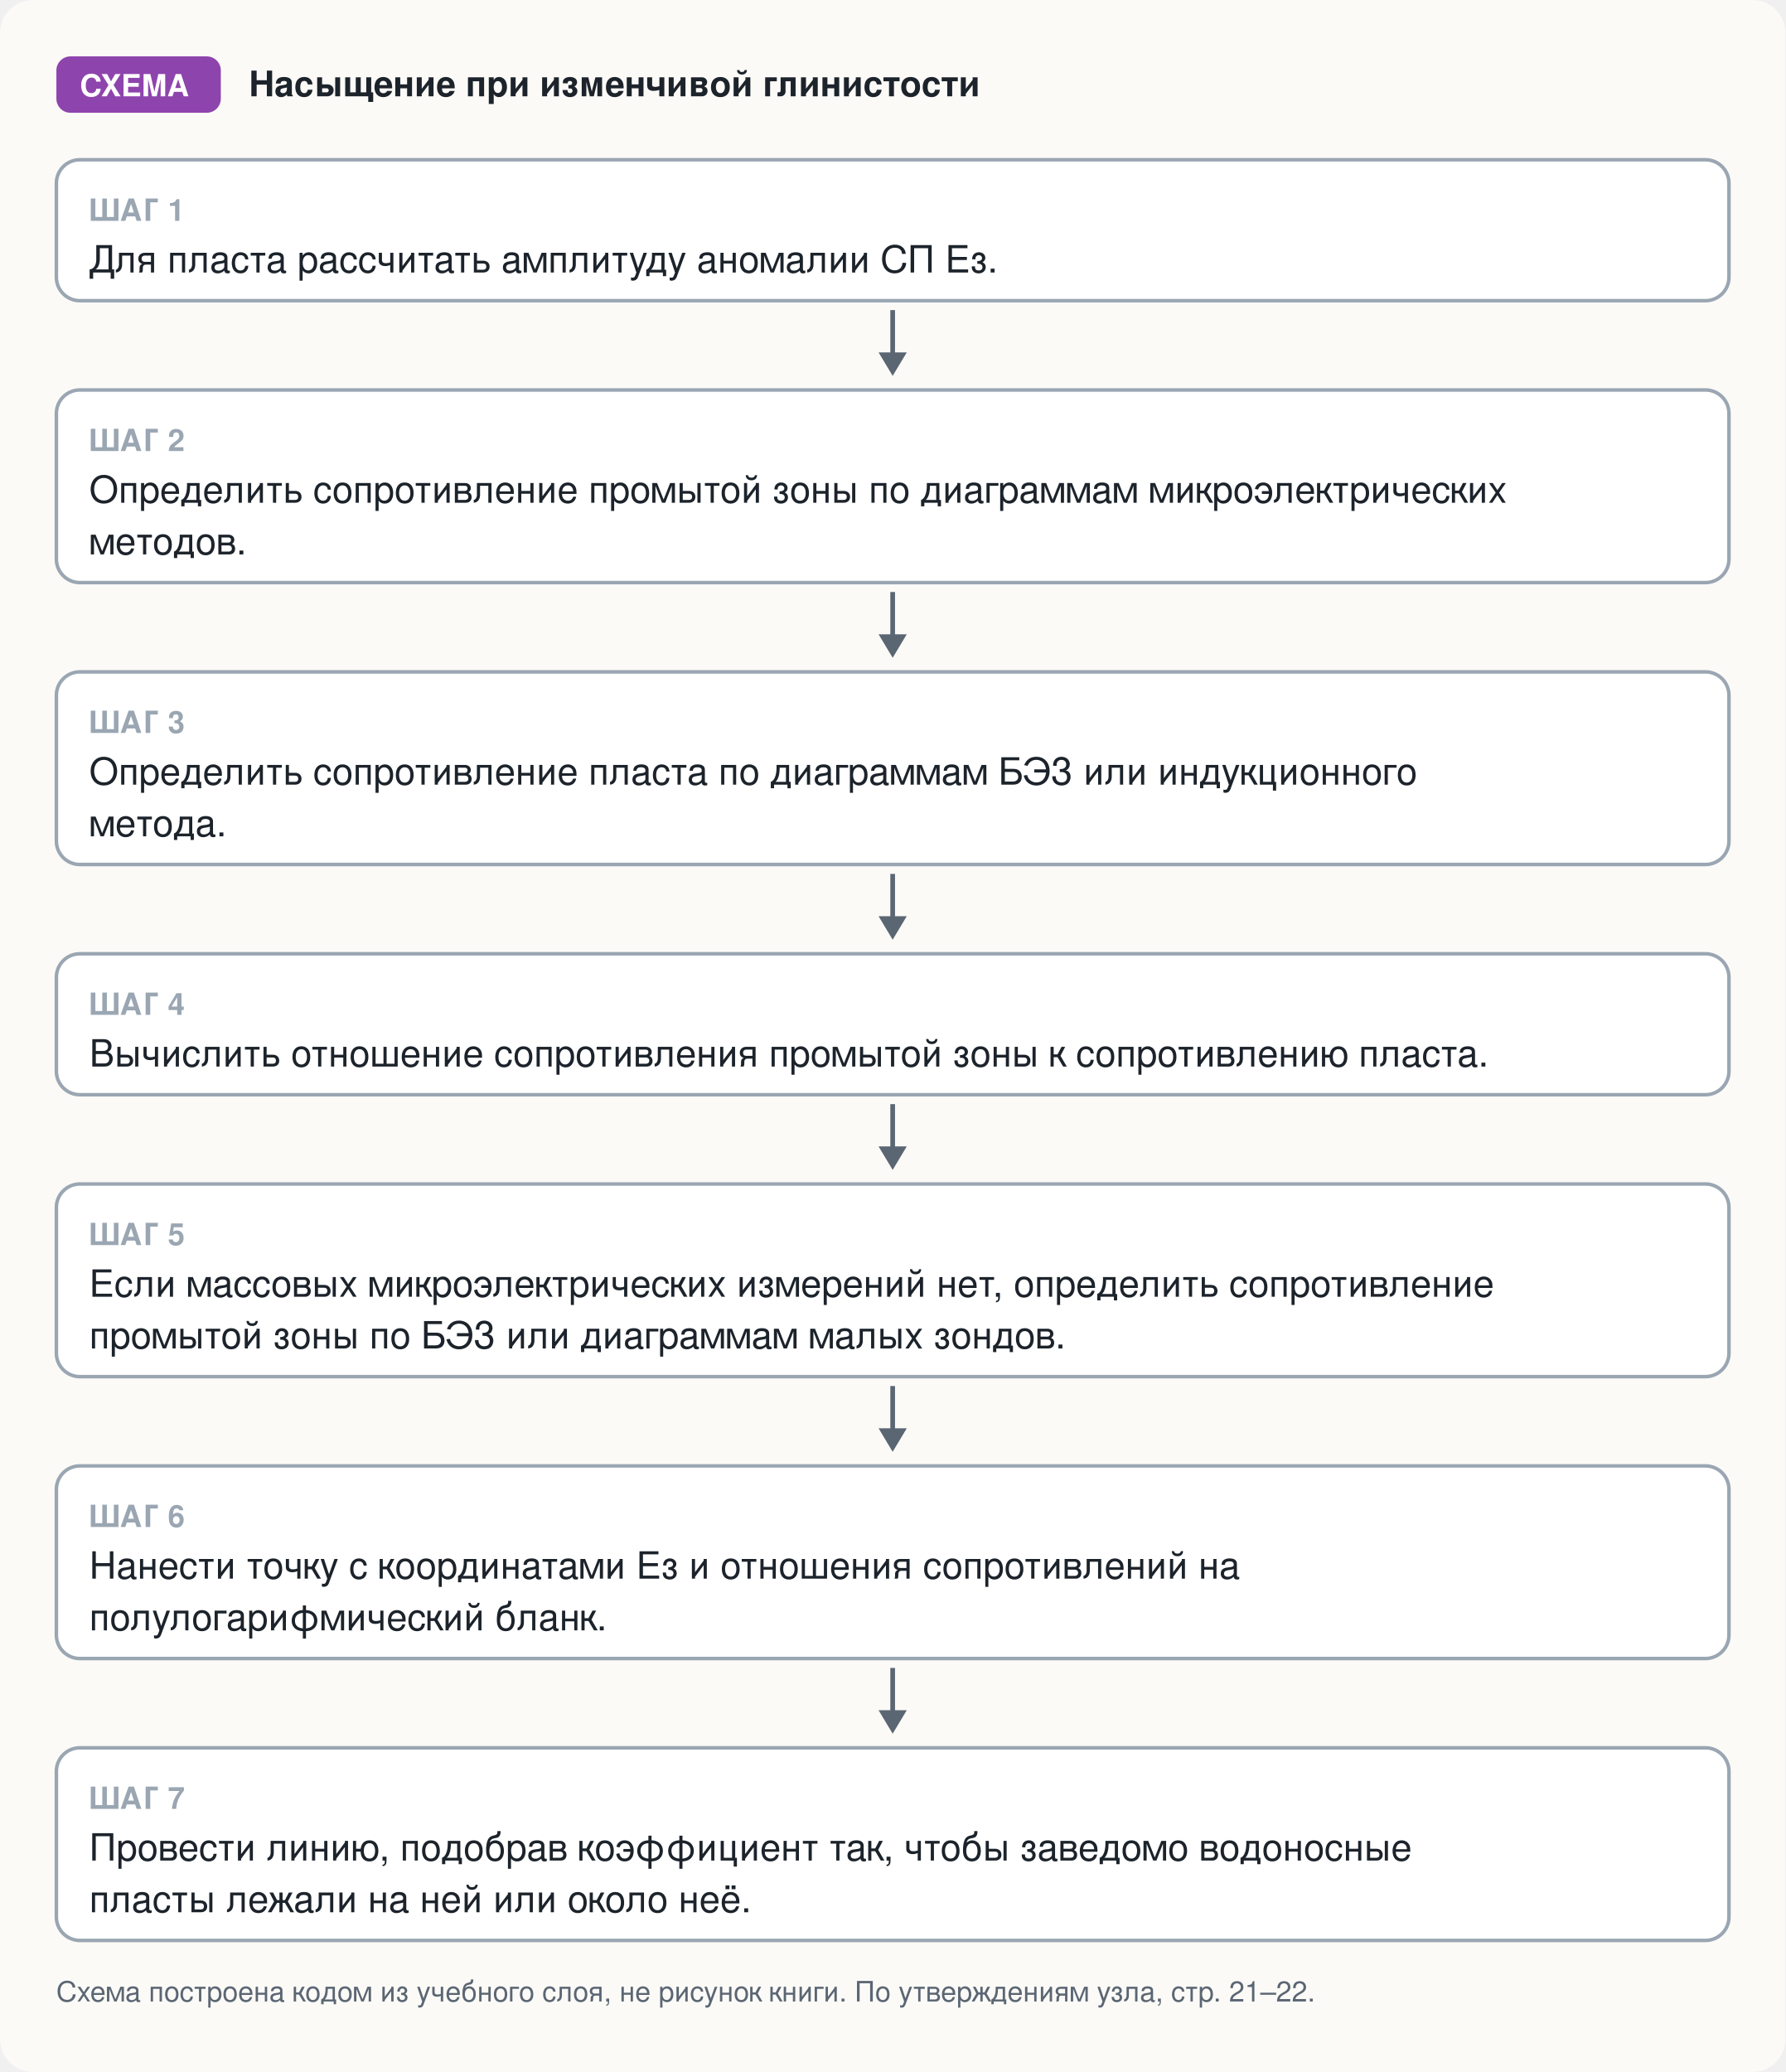
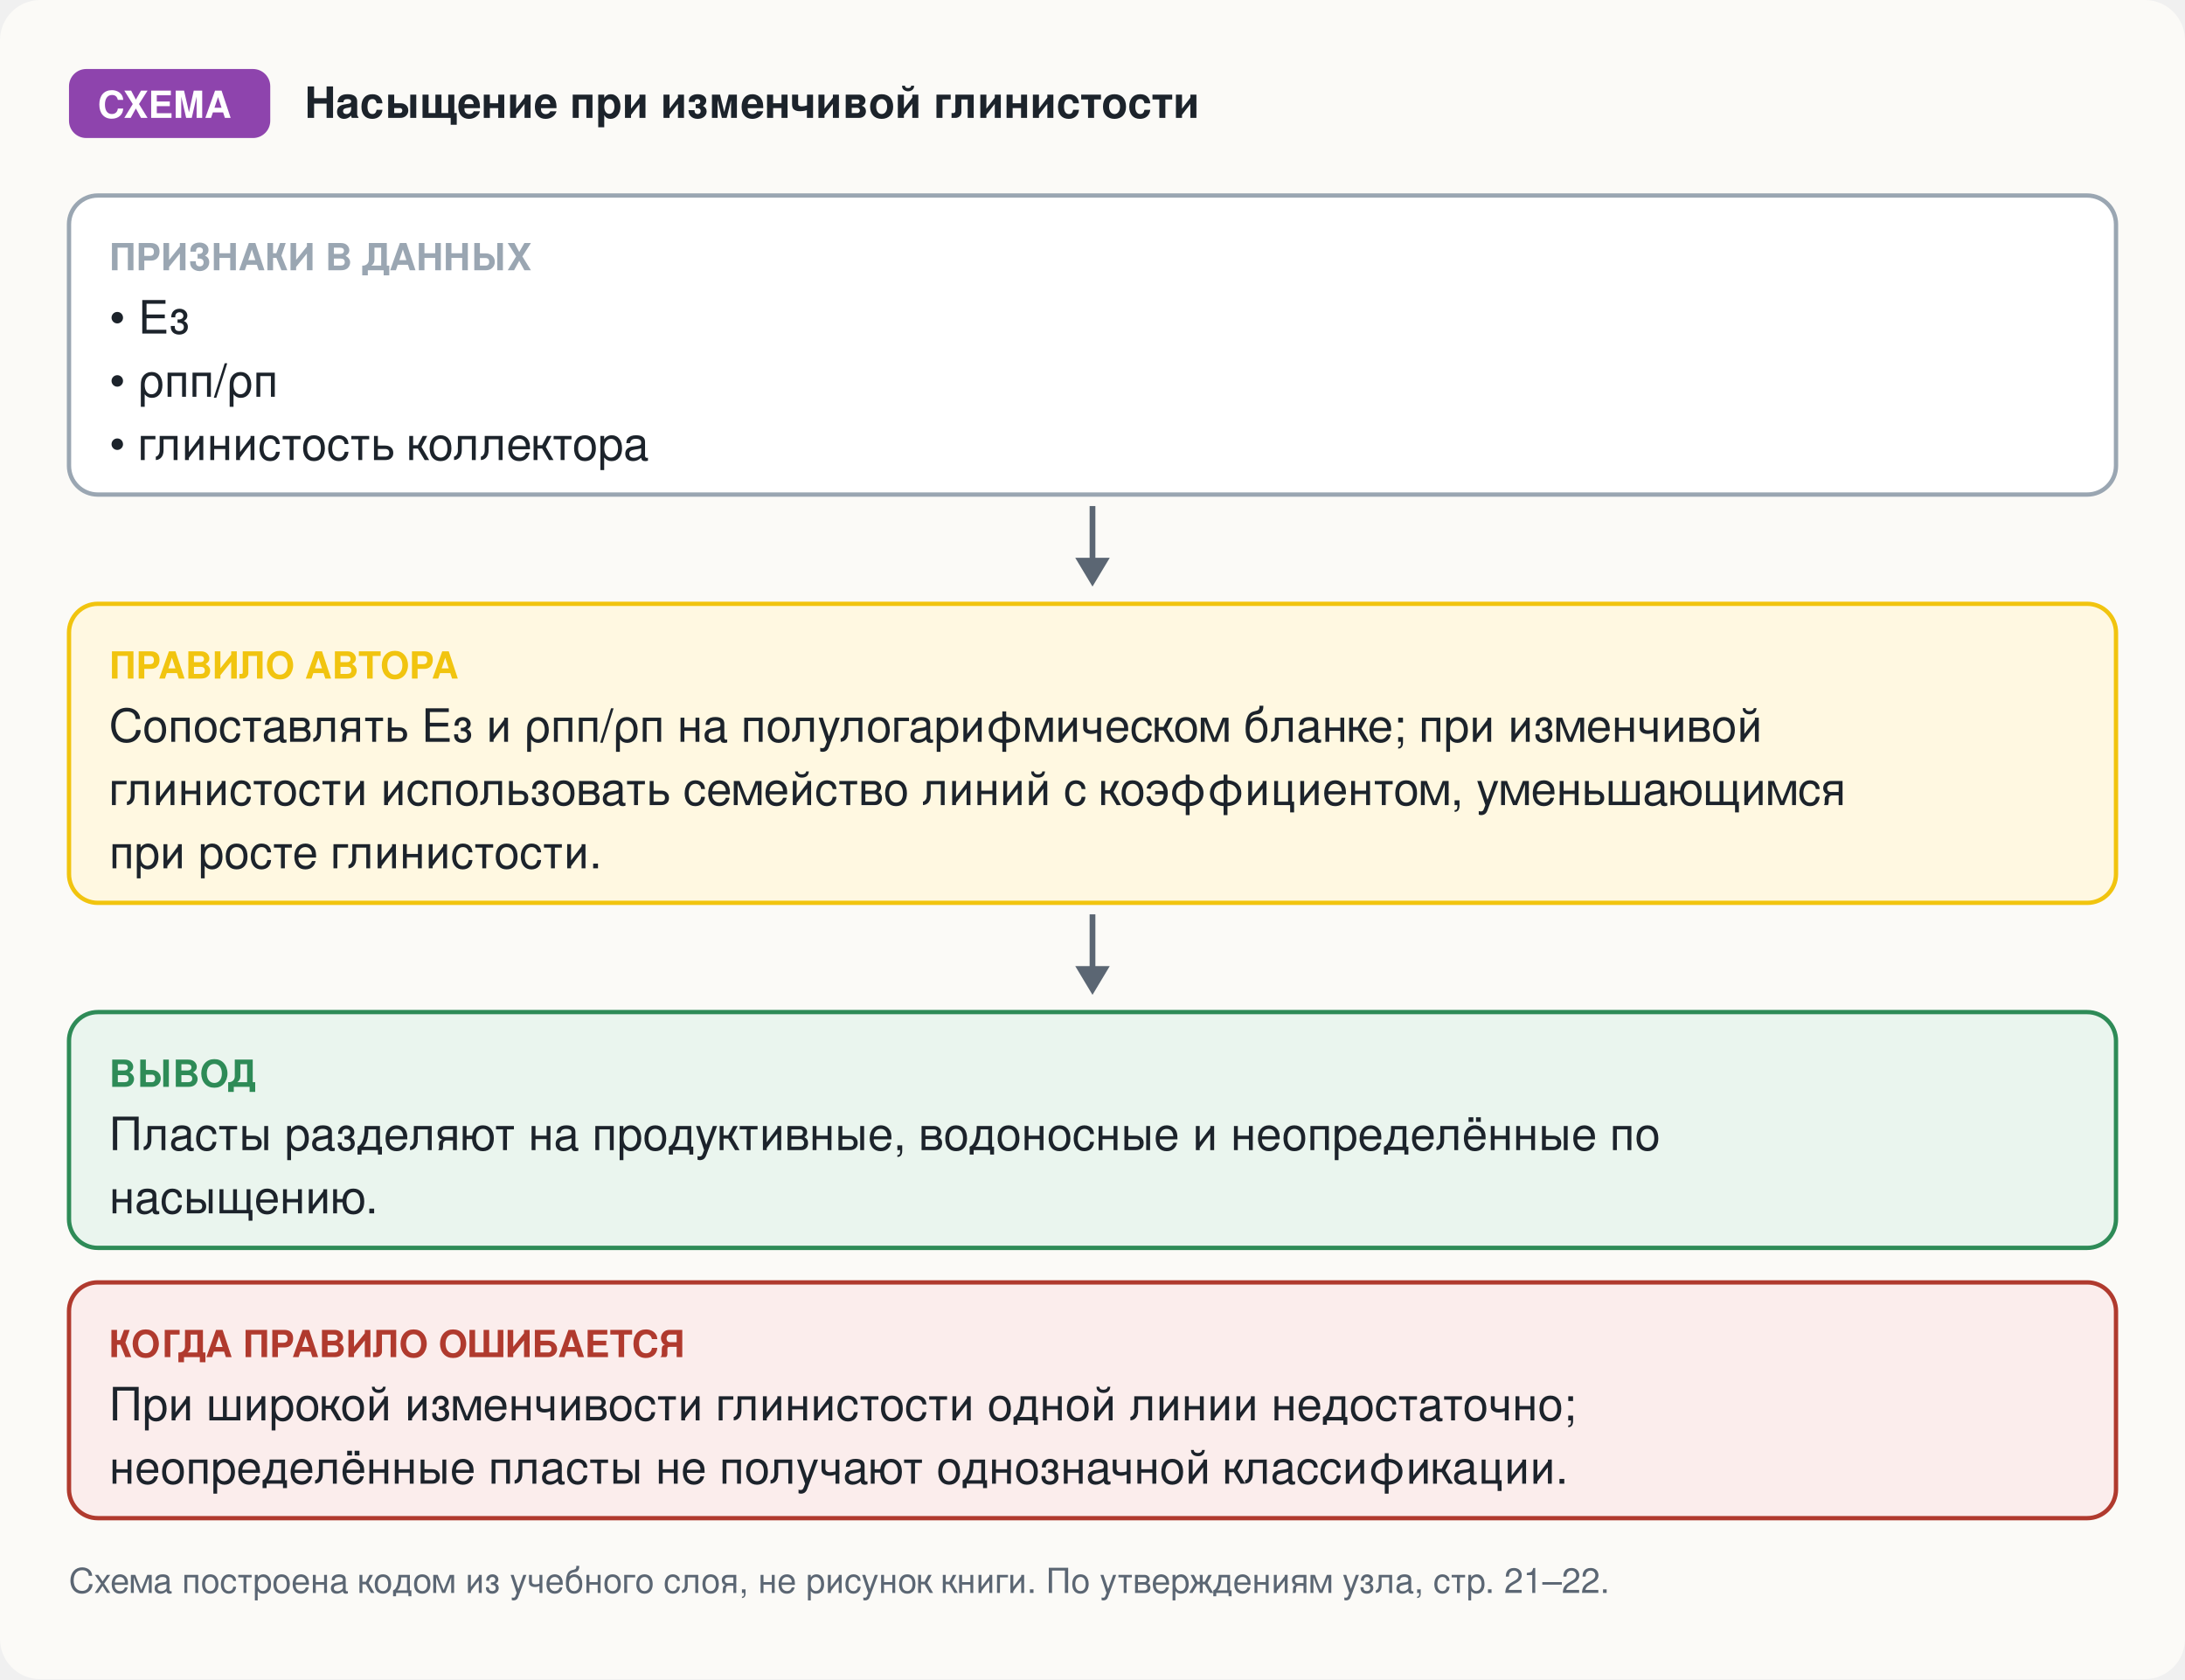
- <svg xmlns="http://www.w3.org/2000/svg" viewBox="0 0 760 882" width="760" height="882" role="img">
-   <rect x="0" y="0" width="760" height="882" rx="14" fill="#FBFAF7" />
+ <svg xmlns="http://www.w3.org/2000/svg" viewBox="0 0 760 584" width="760" height="584" role="img">
+   <rect x="0" y="0" width="760" height="584" rx="14" fill="#FBFAF7" />
  <rect x="24" y="24" width="70" height="24" rx="6" fill="#8E44AD" />
  <text x="34" y="41" font-size="13" font-weight="700" fill="#fff" font-family="Segoe UI, -apple-system, Helvetica, Arial, sans-serif">СХЕМА</text>
  <text x="106" y="41" font-size="15" font-weight="700" fill="#1C232B" font-family="Segoe UI, -apple-system, Helvetica, Arial, sans-serif">Насыщение при изменчивой глинистости</text>
-   <rect x="24" y="68" width="712" height="60" rx="10" fill="#FFFFFF" stroke="#9AA6B2" stroke-width="1.5" />
-   <text x="38" y="94" font-size="13" font-weight="700" fill="#9AA6B2" text-anchor="start" font-family="Segoe UI, -apple-system, Helvetica, Arial, sans-serif">ШАГ 1</text>
-   <text x="38" y="116" font-size="16" font-weight="400" fill="#1C232B" text-anchor="start" font-family="Segoe UI, -apple-system, Helvetica, Arial, sans-serif">Для пласта рассчитать амплитуду аномалии СП Eз.</text>
-   <line x1="380.0" y1="132" x2="380.0" y2="154" stroke="#5B6673" stroke-width="2" />
-   <polygon points="374.0,150 386.0,150 380.0,160" fill="#5B6673" />
-   <rect x="24" y="166" width="712" height="82" rx="10" fill="#FFFFFF" stroke="#9AA6B2" stroke-width="1.5" />
-   <text x="38" y="192" font-size="13" font-weight="700" fill="#9AA6B2" text-anchor="start" font-family="Segoe UI, -apple-system, Helvetica, Arial, sans-serif">ШАГ 2</text>
-   <text x="38" y="214" font-size="16" font-weight="400" fill="#1C232B" text-anchor="start" font-family="Segoe UI, -apple-system, Helvetica, Arial, sans-serif">Определить сопротивление промытой зоны по диаграммам микроэлектрических</text>
-   <text x="38" y="236" font-size="16" font-weight="400" fill="#1C232B" text-anchor="start" font-family="Segoe UI, -apple-system, Helvetica, Arial, sans-serif">методов.</text>
-   <line x1="380.0" y1="252" x2="380.0" y2="274" stroke="#5B6673" stroke-width="2" />
-   <polygon points="374.0,270 386.0,270 380.0,280" fill="#5B6673" />
-   <rect x="24" y="286" width="712" height="82" rx="10" fill="#FFFFFF" stroke="#9AA6B2" stroke-width="1.5" />
-   <text x="38" y="312" font-size="13" font-weight="700" fill="#9AA6B2" text-anchor="start" font-family="Segoe UI, -apple-system, Helvetica, Arial, sans-serif">ШАГ 3</text>
-   <text x="38" y="334" font-size="16" font-weight="400" fill="#1C232B" text-anchor="start" font-family="Segoe UI, -apple-system, Helvetica, Arial, sans-serif">Определить сопротивление пласта по диаграммам БЭЗ или индукционного</text>
-   <text x="38" y="356" font-size="16" font-weight="400" fill="#1C232B" text-anchor="start" font-family="Segoe UI, -apple-system, Helvetica, Arial, sans-serif">метода.</text>
-   <line x1="380.0" y1="372" x2="380.0" y2="394" stroke="#5B6673" stroke-width="2" />
-   <polygon points="374.0,390 386.0,390 380.0,400" fill="#5B6673" />
-   <rect x="24" y="406" width="712" height="60" rx="10" fill="#FFFFFF" stroke="#9AA6B2" stroke-width="1.5" />
-   <text x="38" y="432" font-size="13" font-weight="700" fill="#9AA6B2" text-anchor="start" font-family="Segoe UI, -apple-system, Helvetica, Arial, sans-serif">ШАГ 4</text>
-   <text x="38" y="454" font-size="16" font-weight="400" fill="#1C232B" text-anchor="start" font-family="Segoe UI, -apple-system, Helvetica, Arial, sans-serif">Вычислить отношение сопротивления промытой зоны к сопротивлению пласта.</text>
-   <line x1="380.0" y1="470" x2="380.0" y2="492" stroke="#5B6673" stroke-width="2" />
-   <polygon points="374.0,488 386.0,488 380.0,498" fill="#5B6673" />
-   <rect x="24" y="504" width="712" height="82" rx="10" fill="#FFFFFF" stroke="#9AA6B2" stroke-width="1.5" />
-   <text x="38" y="530" font-size="13" font-weight="700" fill="#9AA6B2" text-anchor="start" font-family="Segoe UI, -apple-system, Helvetica, Arial, sans-serif">ШАГ 5</text>
-   <text x="38" y="552" font-size="16" font-weight="400" fill="#1C232B" text-anchor="start" font-family="Segoe UI, -apple-system, Helvetica, Arial, sans-serif">Если массовых микроэлектрических измерений нет, определить сопротивление</text>
-   <text x="38" y="574" font-size="16" font-weight="400" fill="#1C232B" text-anchor="start" font-family="Segoe UI, -apple-system, Helvetica, Arial, sans-serif">промытой зоны по БЭЗ или диаграммам малых зондов.</text>
-   <line x1="380.0" y1="590" x2="380.0" y2="612" stroke="#5B6673" stroke-width="2" />
-   <polygon points="374.0,608 386.0,608 380.0,618" fill="#5B6673" />
-   <rect x="24" y="624" width="712" height="82" rx="10" fill="#FFFFFF" stroke="#9AA6B2" stroke-width="1.5" />
-   <text x="38" y="650" font-size="13" font-weight="700" fill="#9AA6B2" text-anchor="start" font-family="Segoe UI, -apple-system, Helvetica, Arial, sans-serif">ШАГ 6</text>
-   <text x="38" y="672" font-size="16" font-weight="400" fill="#1C232B" text-anchor="start" font-family="Segoe UI, -apple-system, Helvetica, Arial, sans-serif">Нанести точку с координатами Eз и отношения сопротивлений на</text>
-   <text x="38" y="694" font-size="16" font-weight="400" fill="#1C232B" text-anchor="start" font-family="Segoe UI, -apple-system, Helvetica, Arial, sans-serif">полулогарифмический бланк.</text>
-   <line x1="380.0" y1="710" x2="380.0" y2="732" stroke="#5B6673" stroke-width="2" />
-   <polygon points="374.0,728 386.0,728 380.0,738" fill="#5B6673" />
-   <rect x="24" y="744" width="712" height="82" rx="10" fill="#FFFFFF" stroke="#9AA6B2" stroke-width="1.5" />
-   <text x="38" y="770" font-size="13" font-weight="700" fill="#9AA6B2" text-anchor="start" font-family="Segoe UI, -apple-system, Helvetica, Arial, sans-serif">ШАГ 7</text>
-   <text x="38" y="792" font-size="16" font-weight="400" fill="#1C232B" text-anchor="start" font-family="Segoe UI, -apple-system, Helvetica, Arial, sans-serif">Провести линию, подобрав коэффициент так, чтобы заведомо водоносные</text>
-   <text x="38" y="814" font-size="16" font-weight="400" fill="#1C232B" text-anchor="start" font-family="Segoe UI, -apple-system, Helvetica, Arial, sans-serif">пласты лежали на ней или около неё.</text>
-   <text x="24" y="852" font-size="12" font-weight="400" fill="#5B6673" text-anchor="start" font-family="Segoe UI, -apple-system, Helvetica, Arial, sans-serif">Схема построена кодом из учебного слоя, не рисунок книги. По утверждениям узла, стр. 21–22.</text>
+   <rect x="24" y="68" width="712" height="104" rx="10" fill="#FFFFFF" stroke="#9AA6B2" stroke-width="1.5" />
+   <text x="38" y="94" font-size="13" font-weight="700" fill="#9AA6B2" text-anchor="start" font-family="Segoe UI, -apple-system, Helvetica, Arial, sans-serif">ПРИЗНАКИ В ДАННЫХ</text>
+   <text x="38" y="116" font-size="16" font-weight="400" fill="#1C232B" text-anchor="start" font-family="Segoe UI, -apple-system, Helvetica, Arial, sans-serif">• Eз</text>
+   <text x="38" y="138" font-size="16" font-weight="400" fill="#1C232B" text-anchor="start" font-family="Segoe UI, -apple-system, Helvetica, Arial, sans-serif">• ρпп/ρп</text>
+   <text x="38" y="160" font-size="16" font-weight="400" fill="#1C232B" text-anchor="start" font-family="Segoe UI, -apple-system, Helvetica, Arial, sans-serif">• глинистость коллектора</text>
+   <line x1="380.0" y1="176" x2="380.0" y2="198" stroke="#5B6673" stroke-width="2" />
+   <polygon points="374.0,194 386.0,194 380.0,204" fill="#5B6673" />
+   <rect x="24" y="210" width="712" height="104" rx="10" fill="#FFF8E1" stroke="#F1C40F" stroke-width="1.5" />
+   <text x="38" y="236" font-size="13" font-weight="700" fill="#F1C40F" text-anchor="start" font-family="Segoe UI, -apple-system, Helvetica, Arial, sans-serif">ПРАВИЛО АВТОРА</text>
+   <text x="38" y="258" font-size="16" font-weight="400" fill="#1C232B" text-anchor="start" font-family="Segoe UI, -apple-system, Helvetica, Arial, sans-serif">Сопоставлять Eз и ρпп/ρп на полулогарифмическом бланке; при изменчивой</text>
+   <text x="38" y="280" font-size="16" font-weight="400" fill="#1C232B" text-anchor="start" font-family="Segoe UI, -apple-system, Helvetica, Arial, sans-serif">глинистости использовать семейство линий с коэффициентом, уменьшающимся</text>
+   <text x="38" y="302" font-size="16" font-weight="400" fill="#1C232B" text-anchor="start" font-family="Segoe UI, -apple-system, Helvetica, Arial, sans-serif">при росте глинистости.</text>
+   <line x1="380.0" y1="318" x2="380.0" y2="340" stroke="#5B6673" stroke-width="2" />
+   <polygon points="374.0,336 386.0,336 380.0,346" fill="#5B6673" />
+   <rect x="24" y="352" width="712" height="82" rx="10" fill="#EAF5EE" stroke="#2E8B57" stroke-width="1.5" />
+   <text x="38" y="378" font-size="13" font-weight="700" fill="#2E8B57" text-anchor="start" font-family="Segoe UI, -apple-system, Helvetica, Arial, sans-serif">ВЫВОД</text>
+   <text x="38" y="400" font-size="16" font-weight="400" fill="#1C232B" text-anchor="start" font-family="Segoe UI, -apple-system, Helvetica, Arial, sans-serif">Пласты разделяют на продуктивные, водоносные и неопределённые по</text>
+   <text x="38" y="422" font-size="16" font-weight="400" fill="#1C232B" text-anchor="start" font-family="Segoe UI, -apple-system, Helvetica, Arial, sans-serif">насыщению.</text>
+   <rect x="24" y="446" width="712" height="82" rx="10" fill="#FBEDEC" stroke="#B03A2E" stroke-width="1.5" />
+   <text x="38" y="472" font-size="13" font-weight="700" fill="#B03A2E" text-anchor="start" font-family="Segoe UI, -apple-system, Helvetica, Arial, sans-serif">КОГДА ПРАВИЛО ОШИБАЕТСЯ</text>
+   <text x="38" y="494" font-size="16" font-weight="400" fill="#1C232B" text-anchor="start" font-family="Segoe UI, -apple-system, Helvetica, Arial, sans-serif">При широкой изменчивости глинистости одной линии недостаточно;</text>
+   <text x="38" y="516" font-size="16" font-weight="400" fill="#1C232B" text-anchor="start" font-family="Segoe UI, -apple-system, Helvetica, Arial, sans-serif">неопределённые пласты не получают однозначной классификации.</text>
+   <text x="24" y="554" font-size="12" font-weight="400" fill="#5B6673" text-anchor="start" font-family="Segoe UI, -apple-system, Helvetica, Arial, sans-serif">Схема построена кодом из учебного слоя, не рисунок книги. По утверждениям узла, стр. 21–22.</text>
</svg>
